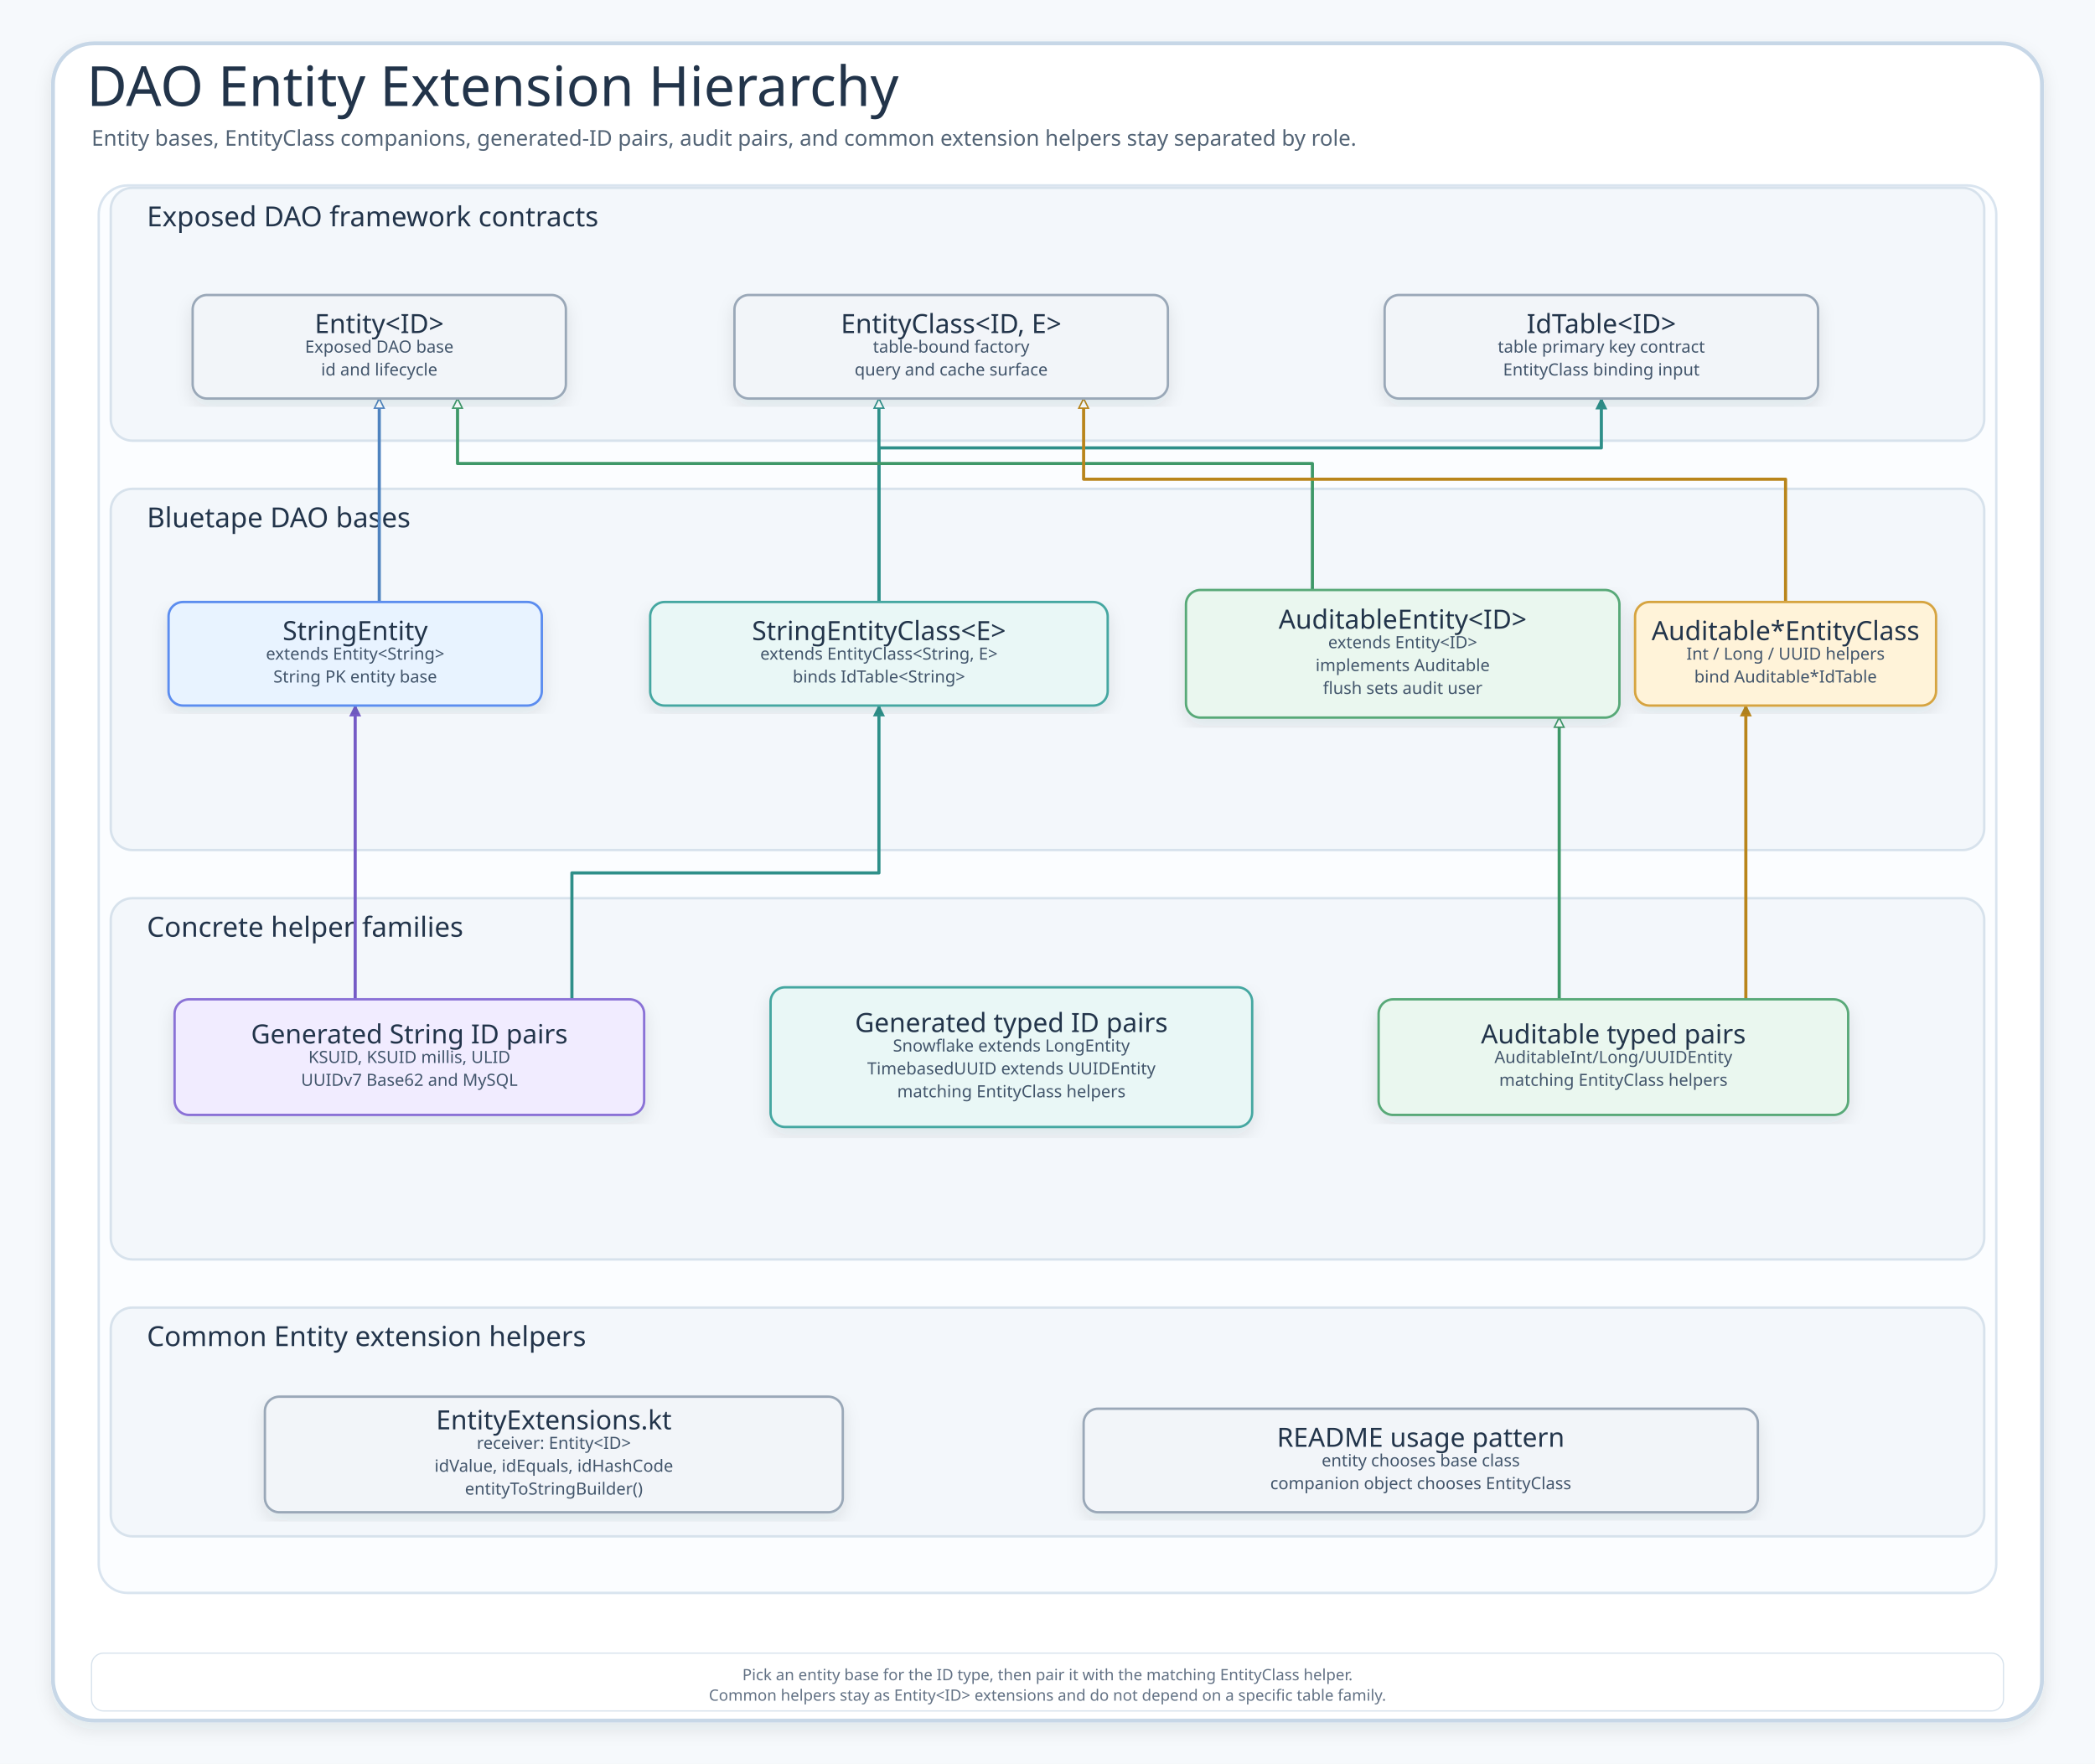
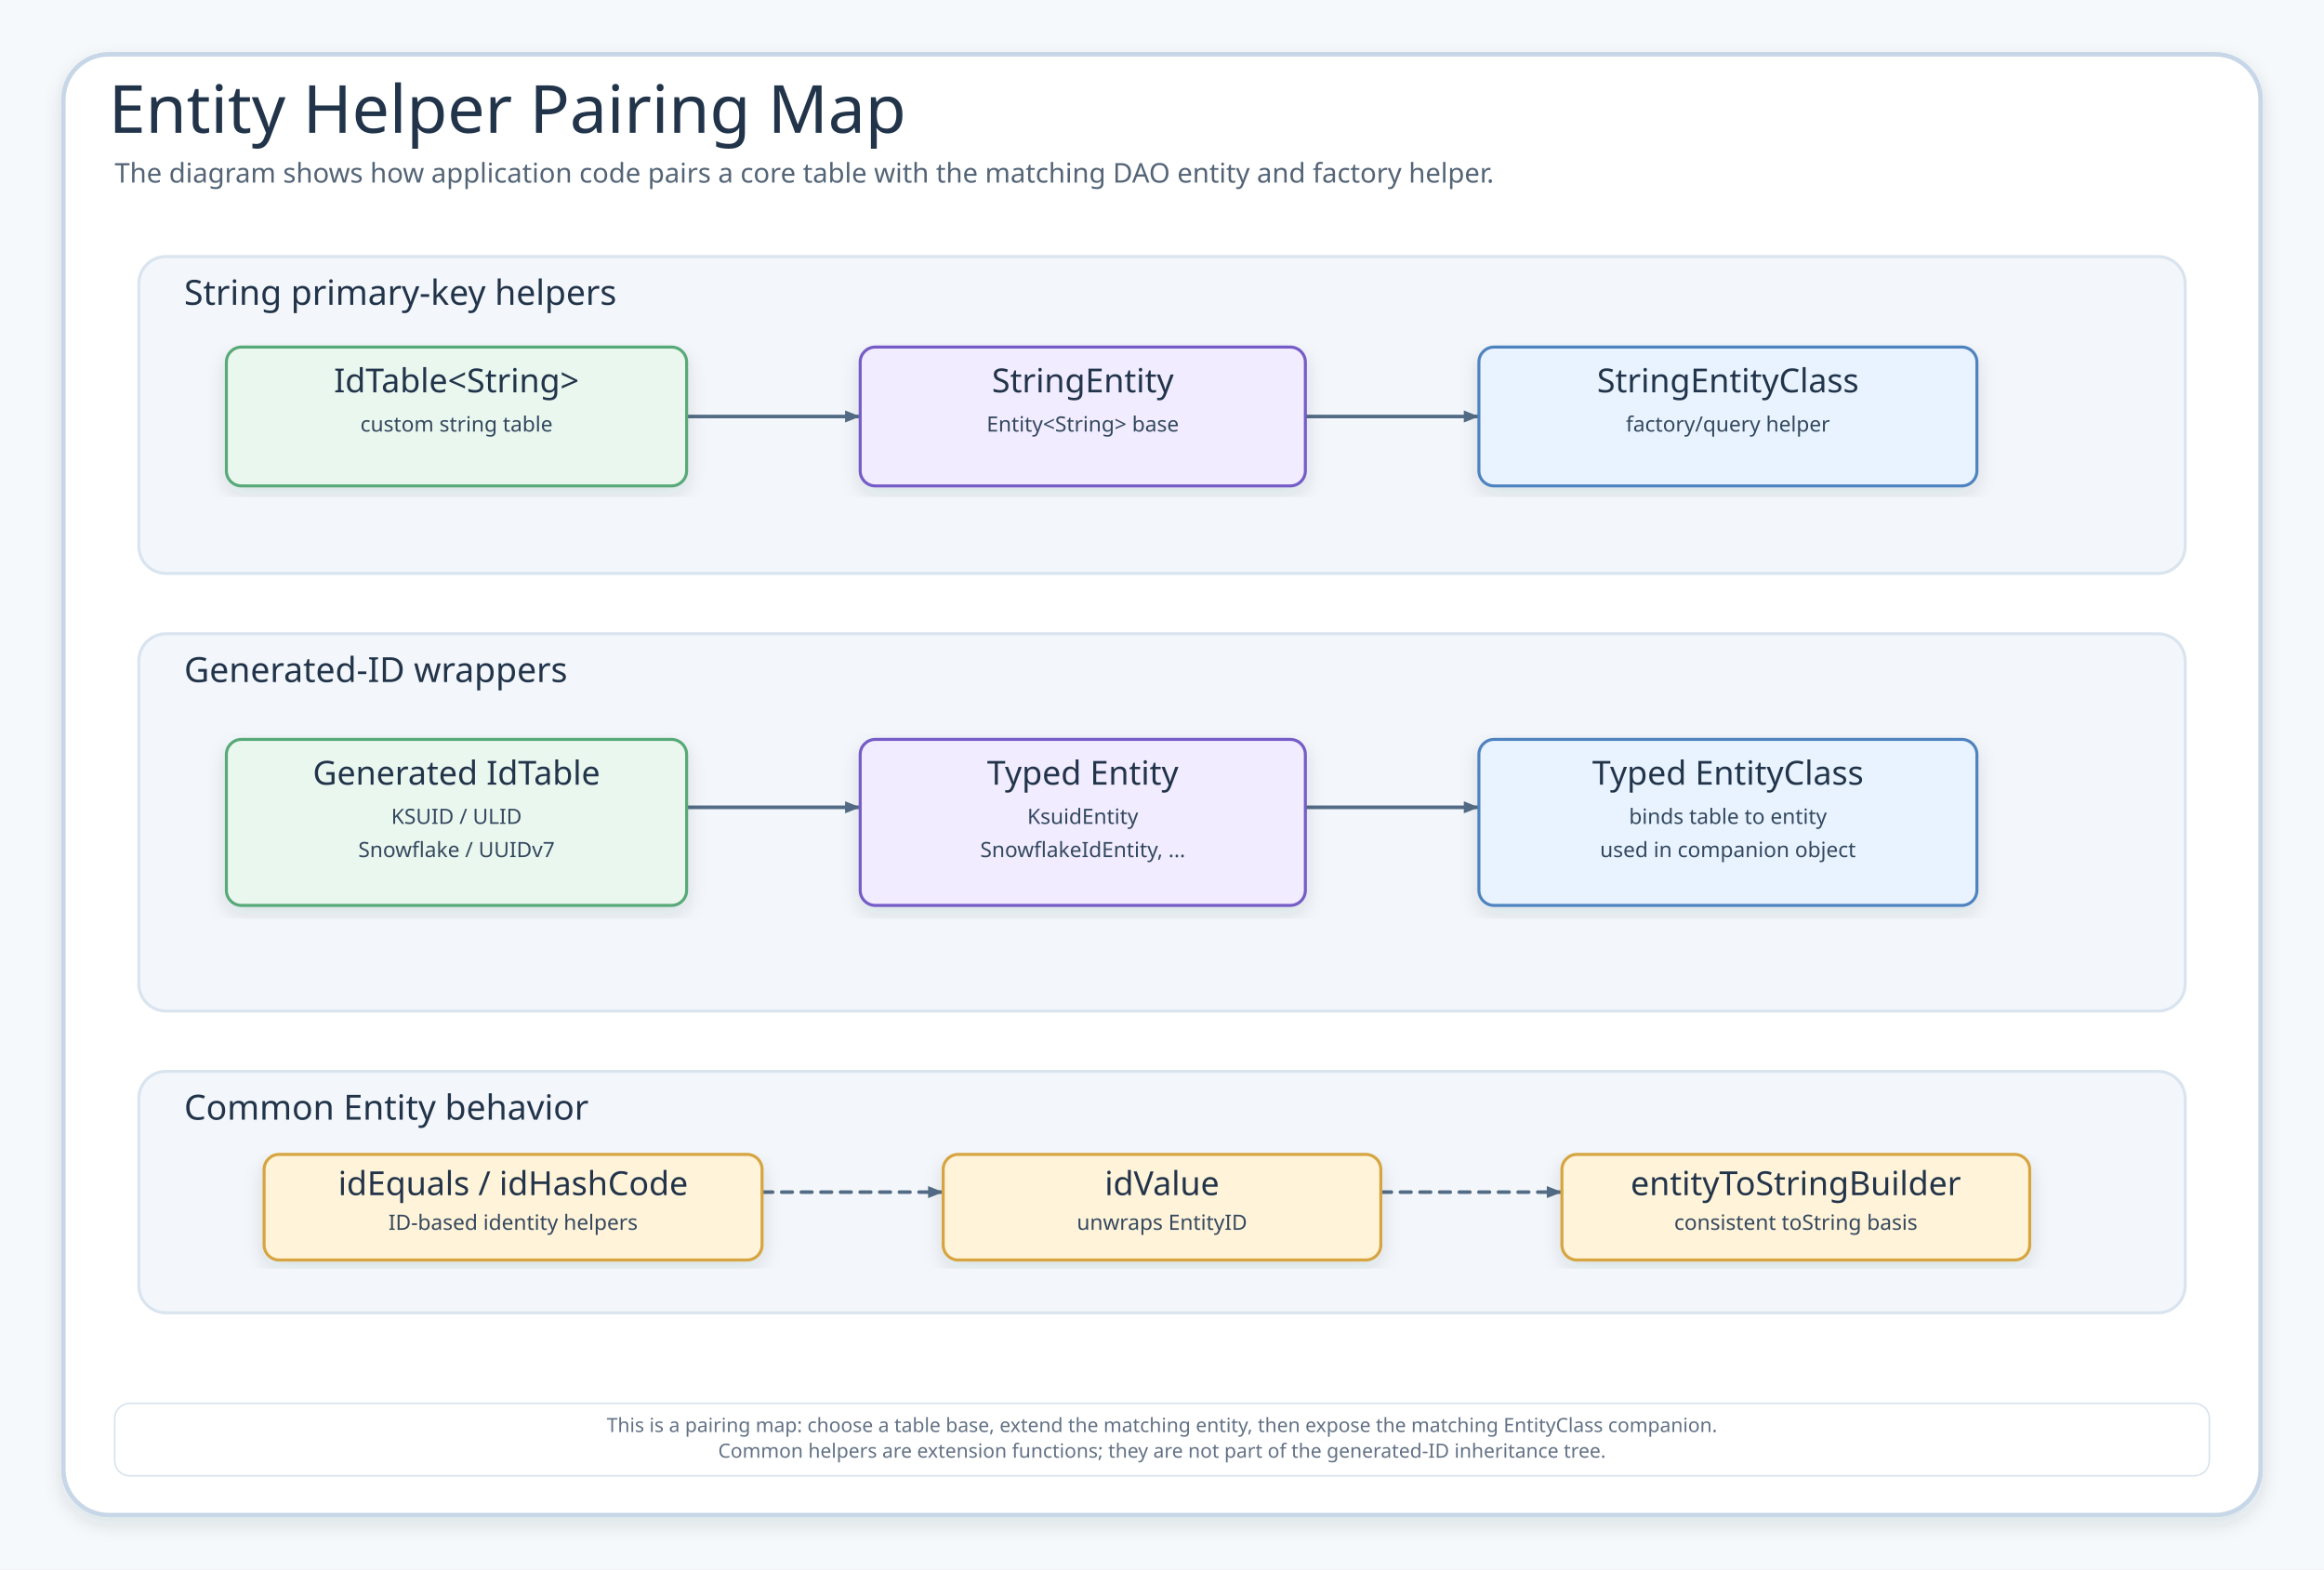
- <svg xmlns="http://www.w3.org/2000/svg" width="1740" height="1465" viewBox="0 0 1740 1465" role="img" aria-labelledby="title desc">
+ <svg xmlns="http://www.w3.org/2000/svg" width="1540" height="1040" viewBox="0 0 1540 1040" role="img" aria-labelledby="title desc">
  <defs>
    <filter id="shadow" x="-8%" y="-8%" width="116%" height="116%">
-       <feDropShadow dx="0" dy="6" stdDeviation="7" flood-color="#203040" flood-opacity="0.10" />
+       <feDropShadow dx="0" dy="5" stdDeviation="6" flood-color="#203040" flood-opacity="0.12" />
    </filter>
-     <marker id="arrow" viewBox="0 0 10 10" markerWidth="10" markerHeight="10" refX="9" refY="5" orient="auto" markerUnits="userSpaceOnUse">
-       <path d="M 0 0 L 10 5 L 0 10 Z" fill="context-stroke" />
-     </marker>
-     <marker id="generalizationArrow" viewBox="0 0 10 10" markerWidth="10" markerHeight="10" refX="9" refY="5" orient="auto" markerUnits="userSpaceOnUse">
-       <path d="M 1 1 L 9 5 L 1 9 Z" fill="#FFFFFF" stroke="context-stroke" stroke-width="1.2" stroke-dasharray="none" />
+     <marker id="arrow" viewBox="0 0 12 10" markerWidth="12" markerHeight="10" refX="11" refY="5" orient="auto" markerUnits="userSpaceOnUse">
+       <path d="M1 1 L11 5 L1 9 Z" fill="context-stroke" />
    </marker>
    <style>
-       .canvas{fill:#F6F9FC}.decor{fill:#FFFFFF;stroke:#C7D7E7;stroke-width:3.2;filter:url(#shadow)}
-       .innerFrame{fill:#FBFDFF;stroke:#D9E4EF;stroke-width:2}
-       .title{font-family:"Architects Daughter";font-size:46px;fill:#22344A;font-weight:400}
-       .subtitle{font-family:"Comic Mono";font-size:18px;fill:#536476;font-weight:400}
-       .group{fill:#F3F7FB;stroke:#D7E2EC;stroke-width:2}.group-title{font-family:"Architects Daughter";font-size:23px;fill:#22344A;font-weight:400}
-       .card-title{font-family:"Architects Daughter";font-size:22px;fill:#22344A;font-weight:400}.detail{font-family:"Comic Mono";font-size:14px;fill:#42556B;font-weight:400}
-       .small{font-family:"Comic Mono";font-size:13px;fill:#627184;font-weight:400}.shape{filter:url(#shadow);stroke-width:2}
-       .connector{fill:none;stroke-width:2.6;marker-end:url(#arrow);stroke-linejoin:round;stroke-linecap:round}.generalization{marker-end:url(#generalizationArrow)}.dashed{stroke-dasharray:7 6}
-       .pill{fill:#FFFFFF;stroke:#D7E2EC;stroke-width:1}
+       .canvas{fill:#F6F9FC}.panel{fill:#FFFFFF;stroke:#C7D7E7;stroke-width:3;filter:url(#shadow)}
+       .title{font-family:"Architects Daughter";font-size:44px;fill:#22344A;font-weight:400}.subtitle{font-family:"Comic Mono";font-size:18px;fill:#536476}
+       .lane{fill:#F3F7FB;stroke:#D9E4EF;stroke-width:2}.lane-title{font-family:"Architects Daughter";font-size:23px;fill:#22344A;font-weight:400}
+       .box{stroke-width:2;filter:url(#shadow)}.table{fill:#EAF7EF;stroke:#58A978}.entity{fill:#F1ECFF;stroke:#755BC6}.factory{fill:#E8F3FF;stroke:#4F83BF}.util{fill:#FFF3D9;stroke:#D6A441}
+       .label{font-family:"Architects Daughter";font-size:22px;fill:#22344A;font-weight:400}.text{font-family:"Comic Mono";font-size:14px;fill:#34485E}.small{font-family:"Comic Mono";font-size:13px;fill:#627184}
+       .line{fill:none;stroke:#536C85;stroke-width:2.4;marker-end:url(#arrow);stroke-linecap:round;stroke-linejoin:round}.dash{stroke-dasharray:7 6}
    </style>
  </defs>
-   <rect class="canvas" width="1740" height="1465" />
-   <rect class="decor" x="44" y="36" width="1652" height="1393" rx="34" />
-   <rect class="innerFrame" x="82" y="154" width="1576" height="1169" rx="24" />
-   <text class="title" x="72" y="88">DAO Entity Extension Hierarchy</text>
-   <text class="subtitle" x="76" y="121">Entity bases, EntityClass companions, generated-ID pairs, audit pairs, and common extension helpers stay separated by role.</text>
-   <g id="group-framework">
-     <rect class="group" x="92" y="156" width="1556" height="210" rx="18" />
-     <text class="group-title" x="122" y="180" dominant-baseline="middle">Exposed DAO framework contracts</text>
+   <rect class="canvas" width="1540" height="1040" />
+   <rect class="panel" x="42" y="36" width="1456" height="968" rx="30" />
+   <text class="title" x="72" y="88">Entity Helper Pairing Map</text>
+   <text class="subtitle" x="76" y="121">The diagram shows how application code pairs a core table with the matching DAO entity and factory helper.</text>
+   <rect class="lane" x="92" y="170" width="1356" height="210" rx="18" />
+   <text class="lane-title" x="122" y="202">String primary-key helpers</text>
+   <path class="line" d="M455 276 L570 276" />
+   <path class="line" d="M865 276 L980 276" />
+   <g transform="translate(150 230)">
+     <rect class="box table" x="0" y="0" width="305" height="92" rx="10" />
+     <text class="label" x="152.5" y="30" text-anchor="middle">IdTable&lt;String&gt;</text>
+     <text class="text" x="152.5" y="56" text-anchor="middle">custom string table</text>
  </g>
-   <g id="group-bluetape-bases">
-     <rect class="group" x="92" y="406" width="1556" height="300" rx="18" />
-     <text class="group-title" x="122" y="430" dominant-baseline="middle">Bluetape DAO bases</text>
+   <g transform="translate(570 230)">
+     <rect class="box entity" x="0" y="0" width="295" height="92" rx="10" />
+     <text class="label" x="147.5" y="30" text-anchor="middle">StringEntity</text>
+     <text class="text" x="147.5" y="56" text-anchor="middle">Entity&lt;String&gt; base</text>
  </g>
-   <g id="group-families">
-     <rect class="group" x="92" y="746" width="1556" height="300" rx="18" />
-     <text class="group-title" x="122" y="770" dominant-baseline="middle">Concrete helper families</text>
+   <g transform="translate(980 230)">
+     <rect class="box factory" x="0" y="0" width="330" height="92" rx="10" />
+     <text class="label" x="165" y="30" text-anchor="middle">StringEntityClass</text>
+     <text class="text" x="165" y="56" text-anchor="middle">factory/query helper</text>
  </g>
-   <g id="group-extensions">
-     <rect class="group" x="92" y="1086" width="1556" height="190" rx="18" />
-     <text class="group-title" x="122" y="1110" dominant-baseline="middle">Common Entity extension helpers</text>
+   <rect class="lane" x="92" y="420" width="1356" height="250" rx="18" />
+   <text class="lane-title" x="122" y="452">Generated-ID wrappers</text>
+   <path class="line" d="M455 535 L570 535" />
+   <path class="line" d="M865 535 L980 535" />
+   <g transform="translate(150 490)">
+     <rect class="box table" x="0" y="0" width="305" height="110" rx="10" />
+     <text class="label" x="152.5" y="30" text-anchor="middle">Generated IdTable</text>
+     <text class="text" x="152.5" y="56" text-anchor="middle">KSUID / ULID</text>
+     <text class="text" x="152.5" y="78" text-anchor="middle">Snowflake / UUIDv7</text>
  </g>
-   <path id="route-string-entity-entity" data-edge="string-entity-&gt;entity" data-label="extends" class="connector generalization" d="M 315 500 L 315 331" stroke="#4F83BF" />
-   <path id="route-string-class-entity-class" data-edge="string-class-&gt;entity-class" data-label="extends" class="connector generalization" d="M 730 500 L 730 331" stroke="#2E8F89" />
-   <path id="route-string-class-id-table" data-edge="string-class-&gt;id-table" data-label="binds table" class="connector" d="M 730 500 L 730 372 L 1330 372 L 1330 331" stroke="#2E8F89" />
-   <path id="route-auditable-entity-entity" data-edge="auditable-entity-&gt;entity" data-label="extends" class="connector generalization" d="M 1090 490 L 1090 385 L 380 385 L 380 331" stroke="#3E9868" />
-   <path id="route-auditable-class-entity-class" data-edge="auditable-class-&gt;entity-class" data-label="extends" class="connector generalization" d="M 1483 500 L 1483 398 L 900 398 L 900 331" stroke="#B9851B" />
-   <path id="route-string-id-pairs-string-entity" data-edge="string-id-pairs-&gt;string-entity" data-label="entity base" class="connector" d="M 295 830 L 295 586" stroke="#755BC6" />
-   <path id="route-string-id-pairs-string-class" data-edge="string-id-pairs-&gt;string-class" data-label="companion class" class="connector" d="M 475 830 L 475 725 L 730 725 L 730 586" stroke="#2E8F89" />
-   <path id="route-audit-pairs-auditable-entity" data-edge="audit-pairs-&gt;auditable-entity" data-label="inherits audit flush" class="connector generalization" d="M 1295 830 L 1295 596" stroke="#3E9868" />
-   <path id="route-audit-pairs-auditable-class" data-edge="audit-pairs-&gt;auditable-class" data-label="binds audit table" class="connector" d="M 1450 830 L 1450 586" stroke="#B9851B" />
-   <g id="node-entity" data-node="entity" transform="translate(160,245)">
-     <rect class="shape" x="0" y="0" width="310" height="86" rx="12" fill="#F2F5F9" stroke="#9AA8B8" />
-     <text class="card-title" x="155" y="24" text-anchor="middle" dominant-baseline="middle">Entity&lt;ID&gt;</text>
-     <text class="detail" x="155" y="43" text-anchor="middle" dominant-baseline="middle">Exposed DAO base</text>
-     <text class="detail" x="155" y="62" text-anchor="middle" dominant-baseline="middle">id and lifecycle</text>
+   <g transform="translate(570 490)">
+     <rect class="box entity" x="0" y="0" width="295" height="110" rx="10" />
+     <text class="label" x="147.5" y="30" text-anchor="middle">Typed Entity</text>
+     <text class="text" x="147.5" y="56" text-anchor="middle">KsuidEntity</text>
+     <text class="text" x="147.5" y="78" text-anchor="middle">SnowflakeIdEntity, ...</text>
  </g>
-   <g id="node-entity-class" data-node="entity-class" transform="translate(610,245)">
-     <rect class="shape" x="0" y="0" width="360" height="86" rx="12" fill="#F2F5F9" stroke="#9AA8B8" />
-     <text class="card-title" x="180" y="24" text-anchor="middle" dominant-baseline="middle">EntityClass&lt;ID, E&gt;</text>
-     <text class="detail" x="180" y="43" text-anchor="middle" dominant-baseline="middle">table-bound factory</text>
-     <text class="detail" x="180" y="62" text-anchor="middle" dominant-baseline="middle">query and cache surface</text>
+   <g transform="translate(980 490)">
+     <rect class="box factory" x="0" y="0" width="330" height="110" rx="10" />
+     <text class="label" x="165" y="30" text-anchor="middle">Typed EntityClass</text>
+     <text class="text" x="165" y="56" text-anchor="middle">binds table to entity</text>
+     <text class="text" x="165" y="78" text-anchor="middle">used in companion object</text>
  </g>
-   <g id="node-id-table" data-node="id-table" transform="translate(1150,245)">
-     <rect class="shape" x="0" y="0" width="360" height="86" rx="12" fill="#F2F5F9" stroke="#9AA8B8" />
-     <text class="card-title" x="180" y="24" text-anchor="middle" dominant-baseline="middle">IdTable&lt;ID&gt;</text>
-     <text class="detail" x="180" y="43" text-anchor="middle" dominant-baseline="middle">table primary key contract</text>
-     <text class="detail" x="180" y="62" text-anchor="middle" dominant-baseline="middle">EntityClass binding input</text>
+   <rect class="lane" x="92" y="710" width="1356" height="160" rx="18" />
+   <text class="lane-title" x="122" y="742">Common Entity behavior</text>
+   <path class="line dash" d="M505 790 L625 790" />
+   <path class="line dash" d="M915 790 L1035 790" />
+   <g transform="translate(175 765)">
+     <rect class="box util" x="0" y="0" width="330" height="70" rx="10" />
+     <text class="label" x="165" y="27" text-anchor="middle">idEquals / idHashCode</text>
+     <text class="text" x="165" y="50" text-anchor="middle">ID-based identity helpers</text>
  </g>
-   <g id="node-string-entity" data-node="string-entity" transform="translate(140,500)">
-     <rect class="shape" x="0" y="0" width="310" height="86" rx="12" fill="#E8F3FF" stroke="#5B8DEF" />
-     <text class="card-title" x="155" y="24" text-anchor="middle" dominant-baseline="middle">StringEntity</text>
-     <text class="detail" x="155" y="43" text-anchor="middle" dominant-baseline="middle">extends Entity&lt;String&gt;</text>
-     <text class="detail" x="155" y="62" text-anchor="middle" dominant-baseline="middle">String PK entity base</text>
+   <g transform="translate(625 765)">
+     <rect class="box util" x="0" y="0" width="290" height="70" rx="10" />
+     <text class="label" x="145" y="27" text-anchor="middle">idValue</text>
+     <text class="text" x="145" y="50" text-anchor="middle">unwraps EntityID</text>
  </g>
-   <g id="node-string-class" data-node="string-class" transform="translate(540,500)">
-     <rect class="shape" x="0" y="0" width="380" height="86" rx="12" fill="#E9F7F6" stroke="#45A7A1" />
-     <text class="card-title" x="190" y="24" text-anchor="middle" dominant-baseline="middle">StringEntityClass&lt;E&gt;</text>
-     <text class="detail" x="190" y="43" text-anchor="middle" dominant-baseline="middle">extends EntityClass&lt;String, E&gt;</text>
-     <text class="detail" x="190" y="62" text-anchor="middle" dominant-baseline="middle">binds IdTable&lt;String&gt;</text>
+   <g transform="translate(1035 765)">
+     <rect class="box util" x="0" y="0" width="310" height="70" rx="10" />
+     <text class="label" x="155" y="27" text-anchor="middle">entityToStringBuilder</text>
+     <text class="text" x="155" y="50" text-anchor="middle">consistent toString basis</text>
  </g>
-   <g id="node-auditable-entity" data-node="auditable-entity" transform="translate(985,490)">
-     <rect class="shape" x="0" y="0" width="360" height="106" rx="12" fill="#EAF7EF" stroke="#58A978" />
-     <text class="card-title" x="180" y="24.5" text-anchor="middle" dominant-baseline="middle">AuditableEntity&lt;ID&gt;</text>
-     <text class="detail" x="180" y="43.5" text-anchor="middle" dominant-baseline="middle">extends Entity&lt;ID&gt;</text>
-     <text class="detail" x="180" y="62.5" text-anchor="middle" dominant-baseline="middle">implements Auditable</text>
-     <text class="detail" x="180" y="81.5" text-anchor="middle" dominant-baseline="middle">flush sets audit user</text>
-   </g>
-   <g id="node-auditable-class" data-node="auditable-class" transform="translate(1358,500)">
-     <rect class="shape" x="0" y="0" width="250" height="86" rx="12" fill="#FFF3D9" stroke="#D6A441" />
-     <text class="card-title" x="125" y="24" text-anchor="middle" dominant-baseline="middle">Auditable*EntityClass</text>
-     <text class="detail" x="125" y="43" text-anchor="middle" dominant-baseline="middle">Int / Long / UUID helpers</text>
-     <text class="detail" x="125" y="62" text-anchor="middle" dominant-baseline="middle">bind Auditable*IdTable</text>
-   </g>
-   <g id="node-string-id-pairs" data-node="string-id-pairs" transform="translate(145,830)">
-     <rect class="shape" x="0" y="0" width="390" height="96" rx="12" fill="#F1ECFF" stroke="#8A72D6" />
-     <text class="card-title" x="195" y="29" text-anchor="middle" dominant-baseline="middle">Generated String ID pairs</text>
-     <text class="detail" x="195" y="48" text-anchor="middle" dominant-baseline="middle">KSUID, KSUID millis, ULID</text>
-     <text class="detail" x="195" y="67" text-anchor="middle" dominant-baseline="middle">UUIDv7 Base62 and MySQL</text>
-   </g>
-   <g id="node-typed-id-pairs" data-node="typed-id-pairs" transform="translate(640,820)">
-     <rect class="shape" x="0" y="0" width="400" height="116" rx="12" fill="#E9F7F6" stroke="#45A7A1" />
-     <text class="card-title" x="200" y="29.5" text-anchor="middle" dominant-baseline="middle">Generated typed ID pairs</text>
-     <text class="detail" x="200" y="48.5" text-anchor="middle" dominant-baseline="middle">Snowflake extends LongEntity</text>
-     <text class="detail" x="200" y="67.5" text-anchor="middle" dominant-baseline="middle">TimebasedUUID extends UUIDEntity</text>
-     <text class="detail" x="200" y="86.5" text-anchor="middle" dominant-baseline="middle">matching EntityClass helpers</text>
-   </g>
-   <g id="node-audit-pairs" data-node="audit-pairs" transform="translate(1145,830)">
-     <rect class="shape" x="0" y="0" width="390" height="96" rx="12" fill="#EAF7EF" stroke="#58A978" />
-     <text class="card-title" x="195" y="29" text-anchor="middle" dominant-baseline="middle">Auditable typed pairs</text>
-     <text class="detail" x="195" y="48" text-anchor="middle" dominant-baseline="middle">AuditableInt/Long/UUIDEntity</text>
-     <text class="detail" x="195" y="67" text-anchor="middle" dominant-baseline="middle">matching EntityClass helpers</text>
-   </g>
-   <g id="node-entity-extensions" data-node="entity-extensions" transform="translate(220,1160)">
-     <rect class="shape" x="0" y="0" width="480" height="96" rx="12" fill="#F2F5F9" stroke="#9AA8B8" />
-     <text class="card-title" x="240" y="19.5" text-anchor="middle" dominant-baseline="middle">EntityExtensions.kt</text>
-     <text class="detail" x="240" y="38.5" text-anchor="middle" dominant-baseline="middle">receiver: Entity&lt;ID&gt;</text>
-     <text class="detail" x="240" y="57.5" text-anchor="middle" dominant-baseline="middle">idValue, idEquals, idHashCode</text>
-     <text class="detail" x="240" y="76.5" text-anchor="middle" dominant-baseline="middle">entityToStringBuilder()</text>
-   </g>
-   <g id="node-usage-pattern" data-node="usage-pattern" transform="translate(900,1170)">
-     <rect class="shape" x="0" y="0" width="560" height="86" rx="12" fill="#F2F5F9" stroke="#9AA8B8" />
-     <text class="card-title" x="280" y="24" text-anchor="middle" dominant-baseline="middle">README usage pattern</text>
-     <text class="detail" x="280" y="43" text-anchor="middle" dominant-baseline="middle">entity chooses base class</text>
-     <text class="detail" x="280" y="62" text-anchor="middle" dominant-baseline="middle">companion object chooses EntityClass</text>
-   </g>
-   <g transform="translate(76,1373)" data-footer="reader-contract">
-     <rect class="pill" x="0" y="0" width="1588" height="48" rx="10" />
-     <text class="small" x="794" y="18" text-anchor="middle" dominant-baseline="middle">Pick an entity base for the ID type, then pair it with the matching EntityClass helper.</text>
-     <text class="small" x="794" y="35" text-anchor="middle" dominant-baseline="middle">Common helpers stay as Entity&lt;ID&gt; extensions and do not depend on a specific table family.</text>
+   <g transform="translate(76 930)">
+     <rect x="0" y="0" width="1388" height="48" rx="10" fill="#FFFFFF" stroke="#D7E2EC" />
+     <text class="small" x="694" y="19" text-anchor="middle">This is a pairing map: choose a table base, extend the matching entity, then expose the matching EntityClass companion.</text>
+     <text class="small" x="694" y="36" text-anchor="middle">Common helpers are extension functions; they are not part of the generated-ID inheritance tree.</text>
  </g>
</svg>
